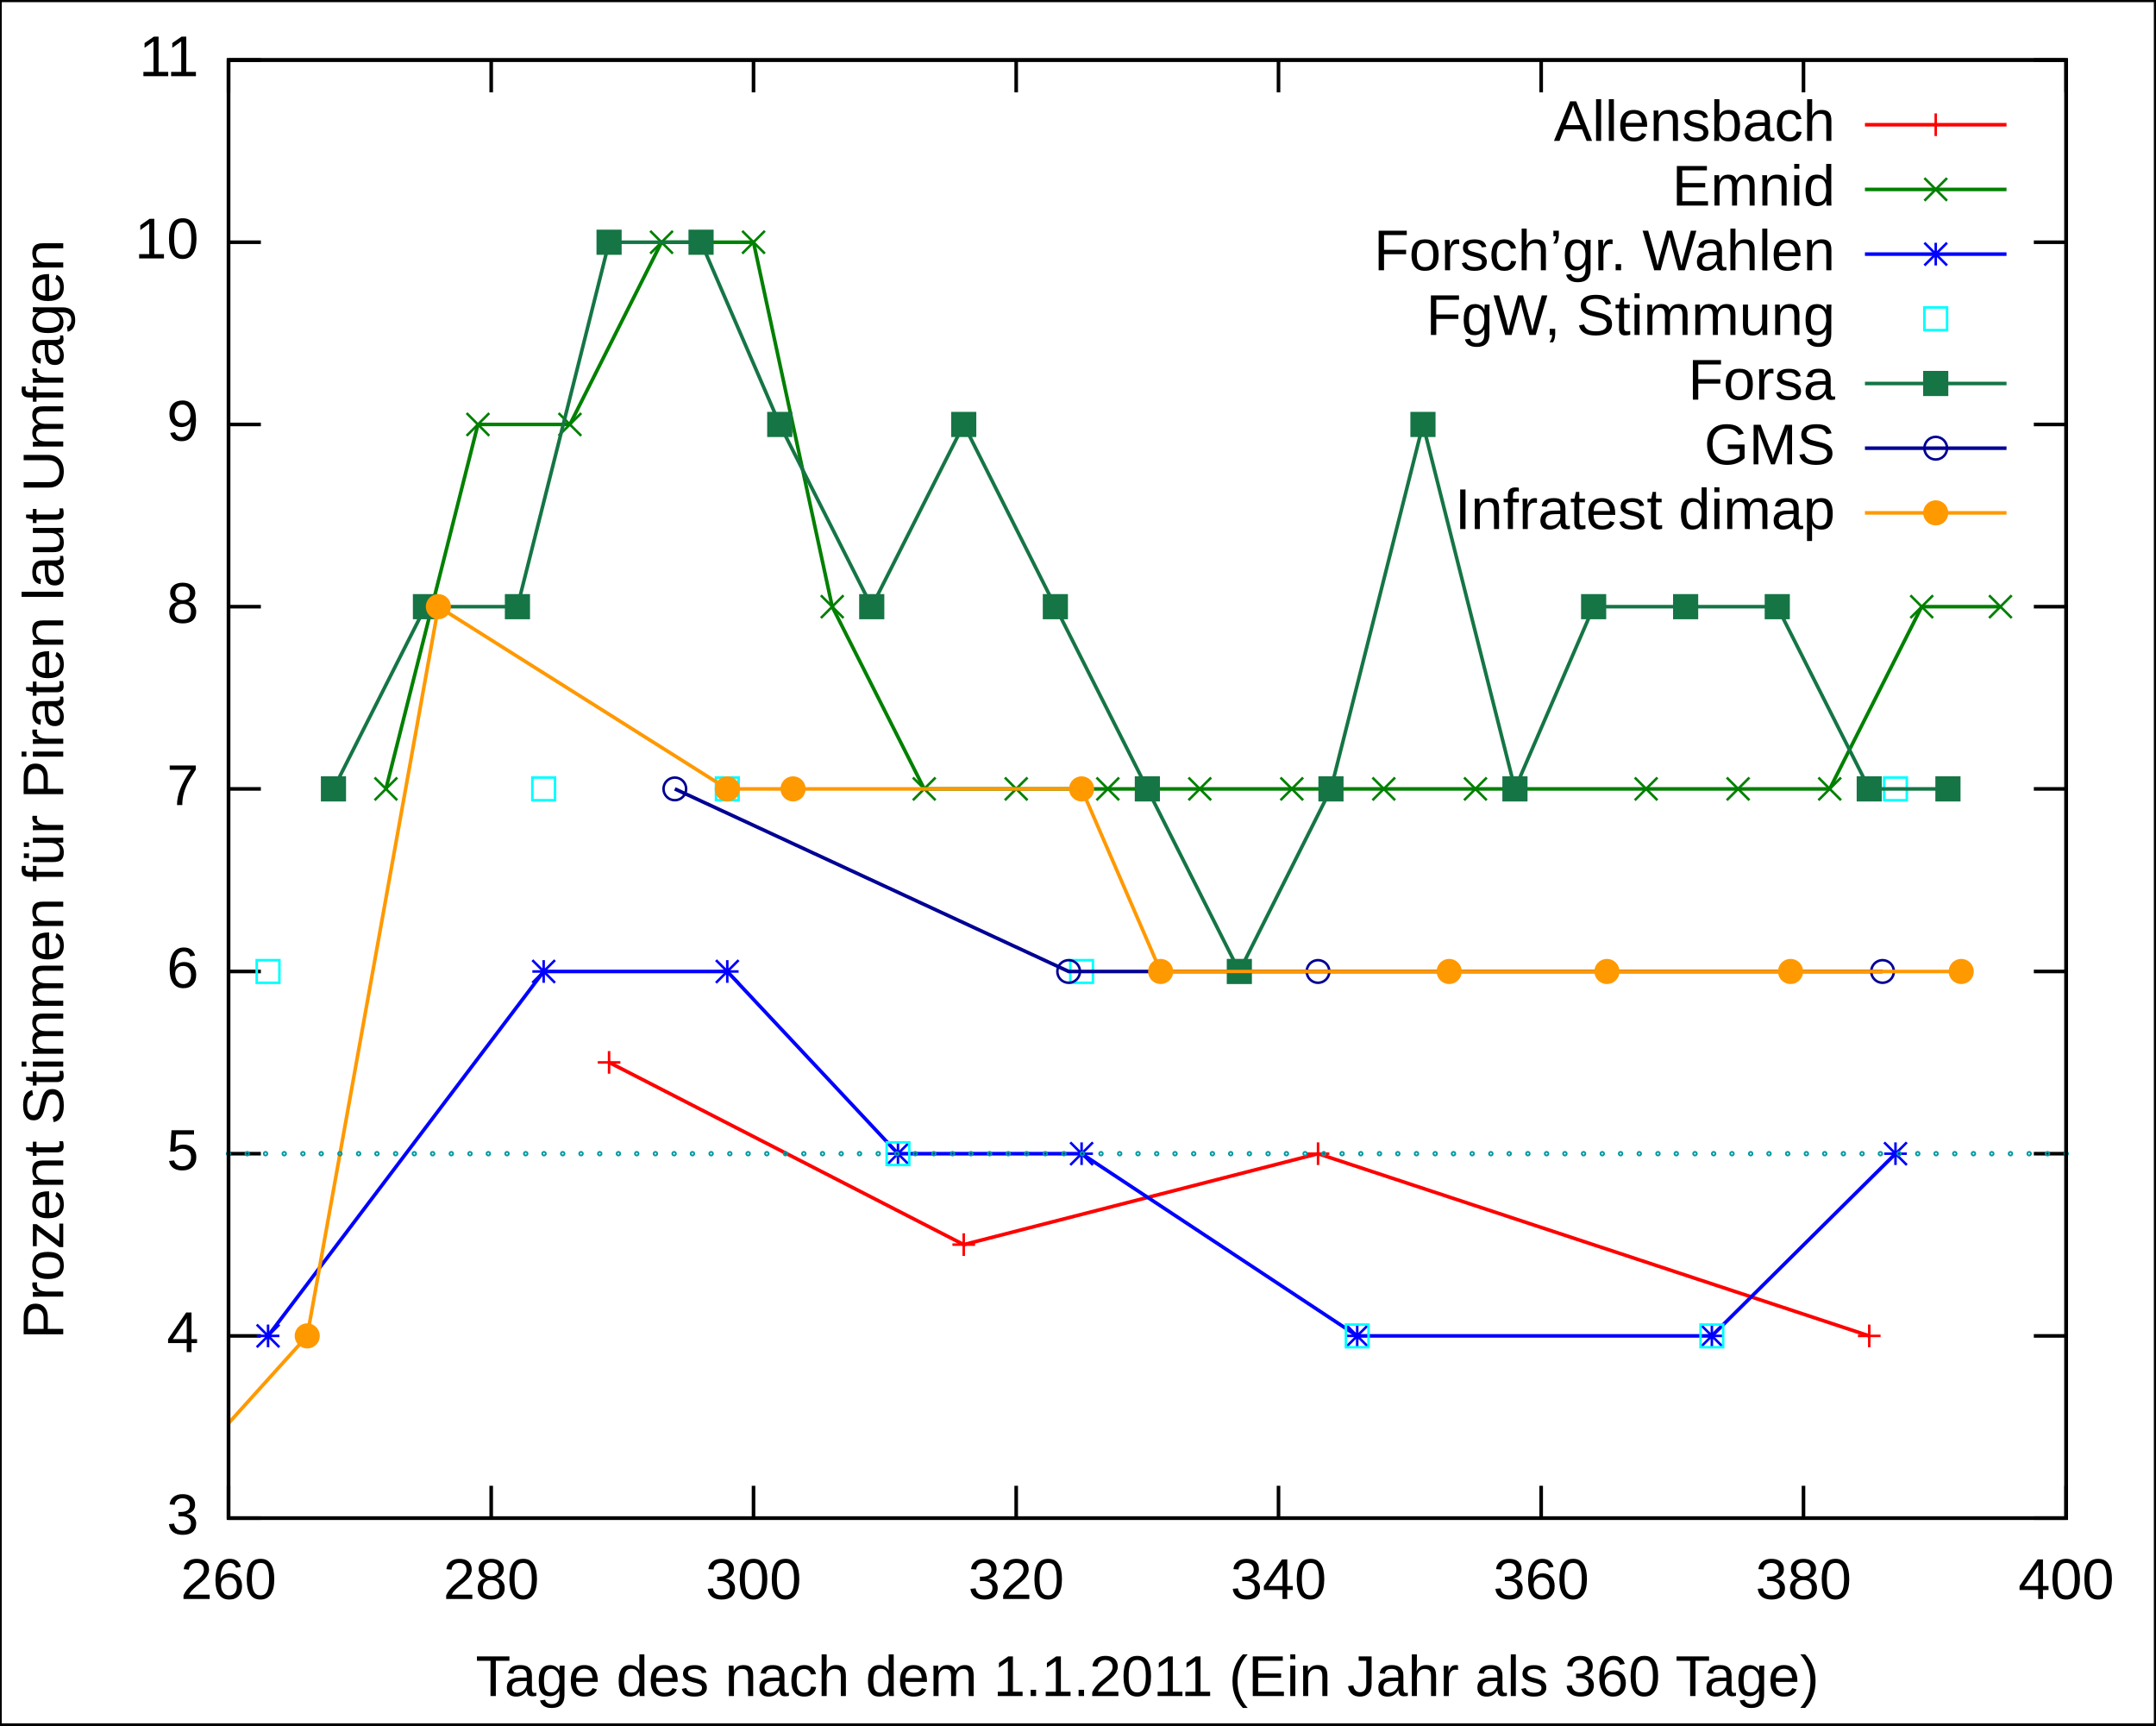
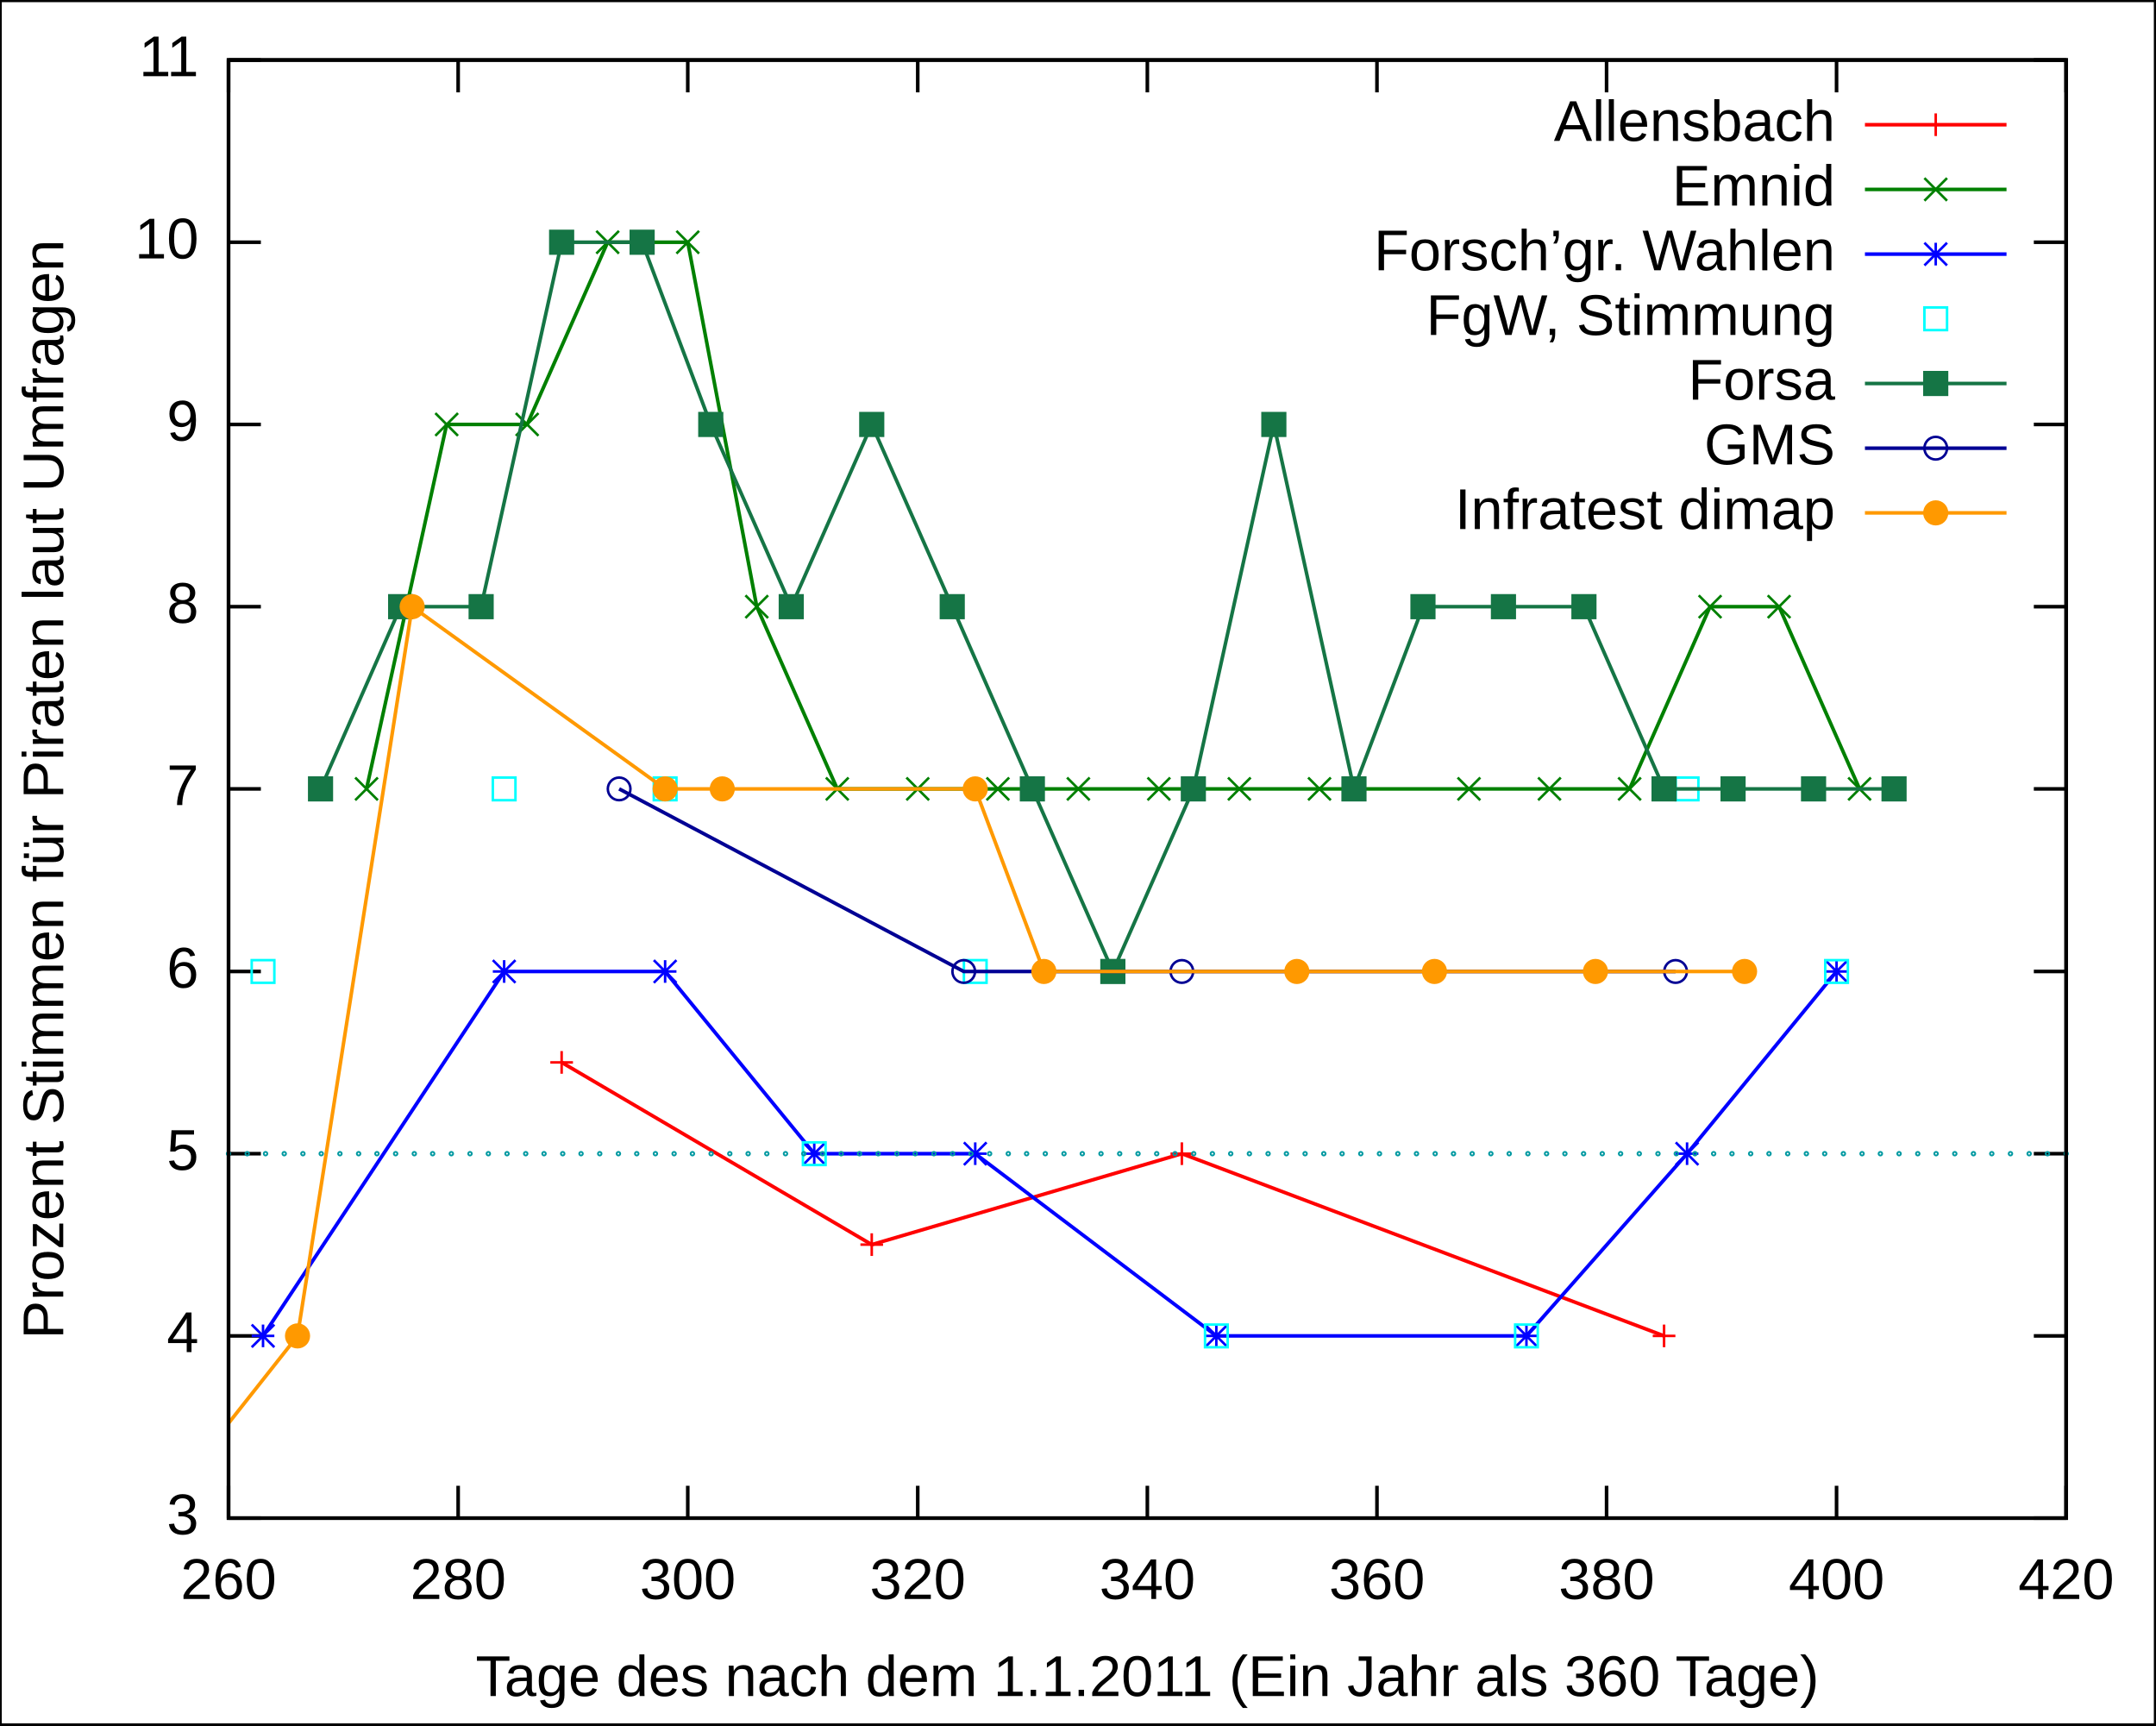
<svg xmlns="http://www.w3.org/2000/svg" xmlns:xlink="http://www.w3.org/1999/xlink" width="600" height="480" viewBox="0 0 600 480">
  <defs>
    <circle id="gpDot" r="0.5" stroke-width="0.5" />
    <path id="gpPt0" stroke-width="0.222" stroke="currentColor" d="M-1,0 h2 M0,-1 v2" />
    <path id="gpPt1" stroke-width="0.222" stroke="currentColor" d="M-1,-1 L1,1 M1,-1 L-1,1" />
    <path id="gpPt2" stroke-width="0.222" stroke="currentColor" d="M-1,0 L1,0 M0,-1 L0,1 M-1,-1 L1,1 M-1,1 L1,-1" />
    <rect id="gpPt3" stroke-width="0.222" stroke="currentColor" x="-1" y="-1" width="2" height="2" />
    <rect id="gpPt4" stroke-width="0.222" stroke="currentColor" fill="currentColor" x="-1" y="-1" width="2" height="2" />
    <circle id="gpPt5" stroke-width="0.222" stroke="currentColor" cx="0" cy="0" r="1" />
    <use xlink:href="#gpPt5" id="gpPt6" fill="currentColor" stroke="none" />
    <path id="gpPt7" stroke-width="0.222" stroke="currentColor" d="M0,-1.33 L-1.33,0.67 L1.33,0.67 z" />
    <use xlink:href="#gpPt7" id="gpPt8" fill="currentColor" stroke="none" />
    <use xlink:href="#gpPt7" id="gpPt9" stroke="currentColor" transform="rotate(180)" />
    <use xlink:href="#gpPt9" id="gpPt10" fill="currentColor" stroke="none" />
    <use xlink:href="#gpPt3" id="gpPt11" stroke="currentColor" transform="rotate(45)" />
    <use xlink:href="#gpPt11" id="gpPt12" fill="currentColor" stroke="none" />
  </defs>
  <g style="fill:none; color:white; stroke:currentColor; stroke-width:1.00; stroke-linecap:butt; stroke-linejoin:miter">
</g>
  <g style="fill:none; color:black; stroke:currentColor; stroke-width:1.00; stroke-linecap:butt; stroke-linejoin:miter">
    <g style="stroke:none; shape-rendering:crispEdges">
      <polygon fill="rgb(255, 255, 255)" points="0.0,480.0 599.9,480.0 599.9,0.1 0.0,0.1 " />
    </g>
    <path stroke="black" d="M0.0,480.0 L0.0,0.1 L599.9,0.1 L599.9,480.0 L0.0,480.0 M63.6,422.4 L72.6,422.4 M575.0,422.4    L566.0,422.4 " />
    <g transform="translate(55.3,426.9)" style="stroke:none; fill:black; font-family:Arial; font-size:12.00pt; text-anchor:end">
      <text> 3</text>
    </g>
    <path d="M63.6,371.7 L72.6,371.7 M575.0,371.7 L566.0,371.7 " />
    <g transform="translate(55.3,376.2)" style="stroke:none; fill:black; font-family:Arial; font-size:12.00pt; text-anchor:end">
      <text> 4</text>
    </g>
    <path d="M63.6,321.0 L72.6,321.0 M575.0,321.0 L566.0,321.0 " />
    <g transform="translate(55.3,325.5)" style="stroke:none; fill:black; font-family:Arial; font-size:12.00pt; text-anchor:end">
      <text> 5</text>
    </g>
    <path d="M63.6,270.3 L72.6,270.3 M575.0,270.3 L566.0,270.3 " />
    <g transform="translate(55.3,274.8)" style="stroke:none; fill:black; font-family:Arial; font-size:12.00pt; text-anchor:end">
      <text> 6</text>
    </g>
    <path d="M63.6,219.5 L72.6,219.5 M575.0,219.5 L566.0,219.5 " />
    <g transform="translate(55.3,224.0)" style="stroke:none; fill:black; font-family:Arial; font-size:12.00pt; text-anchor:end">
      <text> 7</text>
    </g>
    <path d="M63.6,168.8 L72.6,168.8 M575.0,168.8 L566.0,168.8 " />
    <g transform="translate(55.3,173.3)" style="stroke:none; fill:black; font-family:Arial; font-size:12.00pt; text-anchor:end">
      <text> 8</text>
    </g>
    <path d="M63.6,118.1 L72.6,118.1 M575.0,118.1 L566.0,118.1 " />
    <g transform="translate(55.3,122.6)" style="stroke:none; fill:black; font-family:Arial; font-size:12.00pt; text-anchor:end">
      <text> 9</text>
    </g>
    <path d="M63.6,67.4 L72.6,67.4 M575.0,67.4 L566.0,67.4 " />
    <g transform="translate(55.3,71.9)" style="stroke:none; fill:black; font-family:Arial; font-size:12.00pt; text-anchor:end">
      <text> 10</text>
    </g>
    <path d="M63.6,16.7 L72.6,16.7 M575.0,16.7 L566.0,16.7 " />
    <g transform="translate(55.3,21.2)" style="stroke:none; fill:black; font-family:Arial; font-size:12.00pt; text-anchor:end">
      <text> 11</text>
    </g>
    <path d="M63.6,422.4 L63.6,413.4 M63.6,16.7 L63.6,25.7 " />
    <g transform="translate(63.6,444.9)" style="stroke:none; fill:black; font-family:Arial; font-size:12.00pt; text-anchor:middle">
      <text> 260</text>
    </g>
-     <path d="M136.7,422.4 L136.7,413.4 M136.7,16.7 L136.7,25.7 " />
-     <g transform="translate(136.7,444.9)" style="stroke:none; fill:black; font-family:Arial; font-size:12.00pt; text-anchor:middle">
+     <path d="M127.5,422.4 L127.5,413.4 M127.5,16.7 L127.5,25.7 " />
+     <g transform="translate(127.5,444.9)" style="stroke:none; fill:black; font-family:Arial; font-size:12.00pt; text-anchor:middle">
      <text> 280</text>
    </g>
-     <path d="M209.7,422.4 L209.7,413.4 M209.7,16.7 L209.7,25.7 " />
-     <g transform="translate(209.7,444.9)" style="stroke:none; fill:black; font-family:Arial; font-size:12.00pt; text-anchor:middle">
+     <path d="M191.4,422.4 L191.4,413.4 M191.4,16.7 L191.4,25.7 " />
+     <g transform="translate(191.4,444.9)" style="stroke:none; fill:black; font-family:Arial; font-size:12.00pt; text-anchor:middle">
      <text> 300</text>
    </g>
-     <path d="M282.8,422.4 L282.8,413.4 M282.8,16.7 L282.8,25.7 " />
-     <g transform="translate(282.8,444.9)" style="stroke:none; fill:black; font-family:Arial; font-size:12.00pt; text-anchor:middle">
+     <path d="M255.4,422.4 L255.4,413.4 M255.4,16.7 L255.4,25.7 " />
+     <g transform="translate(255.4,444.9)" style="stroke:none; fill:black; font-family:Arial; font-size:12.00pt; text-anchor:middle">
      <text> 320</text>
    </g>
-     <path d="M355.8,422.4 L355.8,413.4 M355.8,16.7 L355.8,25.7 " />
-     <g transform="translate(355.8,444.9)" style="stroke:none; fill:black; font-family:Arial; font-size:12.00pt; text-anchor:middle">
+     <path d="M319.3,422.4 L319.3,413.4 M319.3,16.7 L319.3,25.7 " />
+     <g transform="translate(319.3,444.9)" style="stroke:none; fill:black; font-family:Arial; font-size:12.00pt; text-anchor:middle">
      <text> 340</text>
    </g>
-     <path d="M428.9,422.4 L428.9,413.4 M428.9,16.7 L428.9,25.7 " />
-     <g transform="translate(428.9,444.9)" style="stroke:none; fill:black; font-family:Arial; font-size:12.00pt; text-anchor:middle">
+     <path d="M383.2,422.4 L383.2,413.4 M383.2,16.7 L383.2,25.7 " />
+     <g transform="translate(383.2,444.9)" style="stroke:none; fill:black; font-family:Arial; font-size:12.00pt; text-anchor:middle">
      <text> 360</text>
    </g>
-     <path d="M501.9,422.4 L501.9,413.4 M501.9,16.7 L501.9,25.7 " />
-     <g transform="translate(501.9,444.9)" style="stroke:none; fill:black; font-family:Arial; font-size:12.00pt; text-anchor:middle">
+     <path d="M447.1,422.4 L447.1,413.4 M447.1,16.7 L447.1,25.7 " />
+     <g transform="translate(447.1,444.9)" style="stroke:none; fill:black; font-family:Arial; font-size:12.00pt; text-anchor:middle">
      <text> 380</text>
+     </g>
+     <path d="M511.1,422.4 L511.1,413.4 M511.1,16.7 L511.1,25.7 " />
+     <g transform="translate(511.1,444.9)" style="stroke:none; fill:black; font-family:Arial; font-size:12.00pt; text-anchor:middle">
+       <text> 400</text>
    </g>
    <path d="M575.0,422.4 L575.0,413.4 M575.0,16.7 L575.0,25.7 " />
    <g transform="translate(575.0,444.9)" style="stroke:none; fill:black; font-family:Arial; font-size:12.00pt; text-anchor:middle">
-       <text> 400</text>
+       <text> 420</text>
    </g>
    <path d="M63.6,16.7 L63.6,422.4 L575.0,422.4 L575.0,16.7 L63.6,16.7 Z " />
    <g transform="translate(17.6,219.6) rotate(270)" style="stroke:none; fill:black; font-family:Arial; font-size:12.00pt; text-anchor:middle">
      <text>Prozent Stimmen für Piraten laut Umfragen</text>
    </g>
    <g transform="translate(319.3,471.9)" style="stroke:none; fill:black; font-family:Arial; font-size:12.00pt; text-anchor:middle">
      <text>Tage des nach dem 1.1.2011 (Ein Jahr als 360 Tage)</text>
    </g>
  </g>
  <a xlink:title="Plot #1">
    <g style="fill:none; color:red; stroke:currentColor; stroke-width:1.00; stroke-linecap:butt; stroke-linejoin:miter">
      <g transform="translate(510.7,39.2)" style="stroke:none; fill:black; font-family:Arial; font-size:12.00pt; text-anchor:end">
        <text>Allensbach</text>
      </g>
-       <path d="M519.0,34.7 L558.4,34.7 M520.2,371.7 L366.8,321.0 L268.2,346.3 L169.5,295.6 " />
-       <use xlink:href="#gpPt0" transform="translate(520.2,371.7) scale(3.15)" />
-       <use xlink:href="#gpPt0" transform="translate(366.8,321.0) scale(3.15)" />
-       <use xlink:href="#gpPt0" transform="translate(268.2,346.3) scale(3.15)" />
-       <use xlink:href="#gpPt0" transform="translate(169.5,295.6) scale(3.15)" />
+       <path d="M519.0,34.7 L558.4,34.7 M463.1,371.7 L328.9,321.0 L242.6,346.3 L156.3,295.6 " />
+       <use xlink:href="#gpPt0" transform="translate(463.1,371.7) scale(3.15)" />
+       <use xlink:href="#gpPt0" transform="translate(328.9,321.0) scale(3.15)" />
+       <use xlink:href="#gpPt0" transform="translate(242.6,346.3) scale(3.15)" />
+       <use xlink:href="#gpPt0" transform="translate(156.3,295.6) scale(3.15)" />
      <use xlink:href="#gpPt0" transform="translate(538.7,34.7) scale(3.15)" />
    </g>
  </a>
  <a xlink:title="Plot #2">
    <g style="fill:none; color:green; stroke:currentColor; stroke-width:1.00; stroke-linecap:butt; stroke-linejoin:miter">
      <g transform="translate(510.7,57.2)" style="stroke:none; fill:black; font-family:Arial; font-size:12.00pt; text-anchor:end">
        <text>Emnid</text>
      </g>
-       <path d="M519.0,52.7 L558.4,52.7 M556.7,168.8 L534.8,168.8 L509.2,219.5 L483.7,219.5 L458.1,219.5 L410.6,219.5    L385.1,219.5 L359.5,219.5 L333.9,219.5 L308.3,219.5 L282.8,219.5 L257.2,219.5 L231.6,168.8 L209.7,67.4    L184.1,67.4 L158.6,118.1 L133.0,118.1 L107.4,219.5 " />
-       <use xlink:href="#gpPt1" transform="translate(556.7,168.8) scale(3.15)" />
-       <use xlink:href="#gpPt1" transform="translate(534.8,168.8) scale(3.15)" />
-       <use xlink:href="#gpPt1" transform="translate(509.2,219.5) scale(3.15)" />
-       <use xlink:href="#gpPt1" transform="translate(483.7,219.5) scale(3.15)" />
-       <use xlink:href="#gpPt1" transform="translate(458.1,219.5) scale(3.15)" />
-       <use xlink:href="#gpPt1" transform="translate(410.6,219.5) scale(3.15)" />
-       <use xlink:href="#gpPt1" transform="translate(385.1,219.5) scale(3.15)" />
-       <use xlink:href="#gpPt1" transform="translate(359.5,219.5) scale(3.15)" />
-       <use xlink:href="#gpPt1" transform="translate(333.9,219.5) scale(3.15)" />
-       <use xlink:href="#gpPt1" transform="translate(308.3,219.5) scale(3.15)" />
-       <use xlink:href="#gpPt1" transform="translate(282.8,219.5) scale(3.15)" />
-       <use xlink:href="#gpPt1" transform="translate(257.2,219.5) scale(3.15)" />
-       <use xlink:href="#gpPt1" transform="translate(231.6,168.8) scale(3.15)" />
-       <use xlink:href="#gpPt1" transform="translate(209.7,67.4) scale(3.15)" />
-       <use xlink:href="#gpPt1" transform="translate(184.1,67.4) scale(3.15)" />
-       <use xlink:href="#gpPt1" transform="translate(158.6,118.1) scale(3.15)" />
-       <use xlink:href="#gpPt1" transform="translate(133.0,118.1) scale(3.15)" />
-       <use xlink:href="#gpPt1" transform="translate(107.4,219.5) scale(3.15)" />
+       <path d="M519.0,52.7 L558.4,52.7 M517.5,219.5 L495.1,168.8 L475.9,168.8 L453.5,219.5 L431.2,219.5 L408.8,219.5    L367.2,219.5 L344.9,219.5 L322.5,219.5 L300.1,219.5 L277.7,219.5 L255.4,219.5 L233.0,219.5 L210.6,168.8    L191.4,67.4 L169.1,67.4 L146.7,118.1 L124.3,118.1 L102.0,219.5 " />
+       <use xlink:href="#gpPt1" transform="translate(517.5,219.5) scale(3.15)" />
+       <use xlink:href="#gpPt1" transform="translate(495.1,168.8) scale(3.15)" />
+       <use xlink:href="#gpPt1" transform="translate(475.9,168.8) scale(3.15)" />
+       <use xlink:href="#gpPt1" transform="translate(453.5,219.5) scale(3.15)" />
+       <use xlink:href="#gpPt1" transform="translate(431.2,219.5) scale(3.15)" />
+       <use xlink:href="#gpPt1" transform="translate(408.8,219.5) scale(3.15)" />
+       <use xlink:href="#gpPt1" transform="translate(367.2,219.5) scale(3.15)" />
+       <use xlink:href="#gpPt1" transform="translate(344.9,219.5) scale(3.15)" />
+       <use xlink:href="#gpPt1" transform="translate(322.5,219.5) scale(3.15)" />
+       <use xlink:href="#gpPt1" transform="translate(300.1,219.5) scale(3.15)" />
+       <use xlink:href="#gpPt1" transform="translate(277.7,219.5) scale(3.15)" />
+       <use xlink:href="#gpPt1" transform="translate(255.4,219.5) scale(3.15)" />
+       <use xlink:href="#gpPt1" transform="translate(233.0,219.5) scale(3.15)" />
+       <use xlink:href="#gpPt1" transform="translate(210.6,168.8) scale(3.15)" />
+       <use xlink:href="#gpPt1" transform="translate(191.4,67.4) scale(3.15)" />
+       <use xlink:href="#gpPt1" transform="translate(169.1,67.4) scale(3.15)" />
+       <use xlink:href="#gpPt1" transform="translate(146.7,118.1) scale(3.15)" />
+       <use xlink:href="#gpPt1" transform="translate(124.3,118.1) scale(3.15)" />
+       <use xlink:href="#gpPt1" transform="translate(102.0,219.5) scale(3.15)" />
      <use xlink:href="#gpPt1" transform="translate(538.7,52.7) scale(3.15)" />
    </g>
  </a>
  <a xlink:title="Plot #3">
    <g style="fill:none; color:blue; stroke:currentColor; stroke-width:1.00; stroke-linecap:butt; stroke-linejoin:miter">
      <g transform="translate(510.7,75.2)" style="stroke:none; fill:black; font-family:Arial; font-size:12.00pt; text-anchor:end">
        <text>Forsch’gr. Wahlen</text>
      </g>
-       <path d="M519.0,70.7 L558.4,70.7 M527.5,321.0 L476.4,371.7 L377.7,371.7 L301.0,321.0 L249.9,321.0 L202.4,270.3    L151.3,270.3 L74.6,371.7 " />
-       <use xlink:href="#gpPt2" transform="translate(527.5,321.0) scale(3.15)" />
-       <use xlink:href="#gpPt2" transform="translate(476.4,371.7) scale(3.15)" />
-       <use xlink:href="#gpPt2" transform="translate(377.7,371.7) scale(3.15)" />
-       <use xlink:href="#gpPt2" transform="translate(301.0,321.0) scale(3.15)" />
-       <use xlink:href="#gpPt2" transform="translate(249.9,321.0) scale(3.15)" />
-       <use xlink:href="#gpPt2" transform="translate(202.4,270.3) scale(3.15)" />
-       <use xlink:href="#gpPt2" transform="translate(151.3,270.3) scale(3.15)" />
-       <use xlink:href="#gpPt2" transform="translate(74.6,371.7) scale(3.15)" />
+       <path d="M519.0,70.7 L558.4,70.7 M511.1,270.3 L469.5,321.0 L424.8,371.7 L338.5,371.7 L271.4,321.0 L226.6,321.0    L185.1,270.3 L140.3,270.3 L73.2,371.7 " />
+       <use xlink:href="#gpPt2" transform="translate(511.1,270.3) scale(3.15)" />
+       <use xlink:href="#gpPt2" transform="translate(469.5,321.0) scale(3.15)" />
+       <use xlink:href="#gpPt2" transform="translate(424.8,371.7) scale(3.15)" />
+       <use xlink:href="#gpPt2" transform="translate(338.5,371.7) scale(3.15)" />
+       <use xlink:href="#gpPt2" transform="translate(271.4,321.0) scale(3.15)" />
+       <use xlink:href="#gpPt2" transform="translate(226.6,321.0) scale(3.15)" />
+       <use xlink:href="#gpPt2" transform="translate(185.1,270.3) scale(3.15)" />
+       <use xlink:href="#gpPt2" transform="translate(140.3,270.3) scale(3.15)" />
+       <use xlink:href="#gpPt2" transform="translate(73.2,371.7) scale(3.15)" />
      <use xlink:href="#gpPt2" transform="translate(538.7,70.7) scale(3.15)" />
    </g>
  </a>
  <a xlink:title="Plot #4">
    <g style="fill:none; color:cyan; stroke:currentColor; stroke-width:1.00; stroke-linecap:butt; stroke-linejoin:miter">
      <g transform="translate(510.7,93.2)" style="stroke:none; fill:black; font-family:Arial; font-size:12.00pt; text-anchor:end">
        <text>FgW, Stimmung</text>
      </g>
-       <use xlink:href="#gpPt3" transform="translate(527.5,219.5) scale(3.15)" />
-       <use xlink:href="#gpPt3" transform="translate(476.4,371.7) scale(3.15)" />
-       <use xlink:href="#gpPt3" transform="translate(377.7,371.7) scale(3.15)" />
-       <use xlink:href="#gpPt3" transform="translate(301.0,270.3) scale(3.15)" />
-       <use xlink:href="#gpPt3" transform="translate(249.9,321.0) scale(3.15)" />
-       <use xlink:href="#gpPt3" transform="translate(202.4,219.5) scale(3.15)" />
-       <use xlink:href="#gpPt3" transform="translate(151.3,219.5) scale(3.15)" />
-       <use xlink:href="#gpPt3" transform="translate(74.6,270.3) scale(3.15)" />
+       <use xlink:href="#gpPt3" transform="translate(511.1,270.3) scale(3.15)" />
+       <use xlink:href="#gpPt3" transform="translate(469.5,219.5) scale(3.15)" />
+       <use xlink:href="#gpPt3" transform="translate(424.8,371.7) scale(3.15)" />
+       <use xlink:href="#gpPt3" transform="translate(338.5,371.7) scale(3.15)" />
+       <use xlink:href="#gpPt3" transform="translate(271.4,270.3) scale(3.15)" />
+       <use xlink:href="#gpPt3" transform="translate(226.6,321.0) scale(3.15)" />
+       <use xlink:href="#gpPt3" transform="translate(185.1,219.5) scale(3.15)" />
+       <use xlink:href="#gpPt3" transform="translate(140.3,219.5) scale(3.15)" />
+       <use xlink:href="#gpPt3" transform="translate(73.2,270.3) scale(3.15)" />
      <use xlink:href="#gpPt3" transform="translate(538.7,88.7) scale(3.15)" />
    </g>
  </a>
  <a xlink:title="Plot #5">
    <g style="fill:none; color:#157545; stroke:currentColor; stroke-width:1.00; stroke-linecap:butt; stroke-linejoin:miter">
      <g transform="translate(510.7,111.2)" style="stroke:none; fill:black; font-family:Arial; font-size:12.00pt; text-anchor:end">
        <text>Forsa</text>
      </g>
-       <path d="M519.0,106.7 L558.4,106.7 M542.1,219.5 L520.2,219.5 L494.6,168.8 L469.1,168.8 L443.5,168.8 L421.6,219.5    L396.0,118.1 L370.4,219.5 L344.9,270.3 L319.3,219.5 L293.7,168.8 L268.2,118.1 L242.6,168.8 L217.0,118.1    L195.1,67.4 L169.5,67.4 L144.0,168.8 L118.4,168.8 L92.8,219.5 " />
-       <use xlink:href="#gpPt4" transform="translate(542.1,219.5) scale(3.15)" />
-       <use xlink:href="#gpPt4" transform="translate(520.2,219.5) scale(3.15)" />
-       <use xlink:href="#gpPt4" transform="translate(494.6,168.8) scale(3.15)" />
-       <use xlink:href="#gpPt4" transform="translate(469.1,168.8) scale(3.15)" />
-       <use xlink:href="#gpPt4" transform="translate(443.5,168.8) scale(3.15)" />
-       <use xlink:href="#gpPt4" transform="translate(421.6,219.5) scale(3.15)" />
-       <use xlink:href="#gpPt4" transform="translate(396.0,118.1) scale(3.15)" />
-       <use xlink:href="#gpPt4" transform="translate(370.4,219.5) scale(3.15)" />
-       <use xlink:href="#gpPt4" transform="translate(344.9,270.3) scale(3.15)" />
-       <use xlink:href="#gpPt4" transform="translate(319.3,219.5) scale(3.15)" />
-       <use xlink:href="#gpPt4" transform="translate(293.7,168.8) scale(3.15)" />
-       <use xlink:href="#gpPt4" transform="translate(268.2,118.1) scale(3.15)" />
-       <use xlink:href="#gpPt4" transform="translate(242.6,168.8) scale(3.15)" />
-       <use xlink:href="#gpPt4" transform="translate(217.0,118.1) scale(3.15)" />
-       <use xlink:href="#gpPt4" transform="translate(195.1,67.4) scale(3.15)" />
-       <use xlink:href="#gpPt4" transform="translate(169.5,67.4) scale(3.15)" />
-       <use xlink:href="#gpPt4" transform="translate(144.0,168.8) scale(3.15)" />
-       <use xlink:href="#gpPt4" transform="translate(118.4,168.8) scale(3.15)" />
-       <use xlink:href="#gpPt4" transform="translate(92.8,219.5) scale(3.15)" />
+       <path d="M519.0,106.7 L558.4,106.7 M527.1,219.5 L504.7,219.5 L482.3,219.5 L463.1,219.5 L440.8,168.8 L418.4,168.8    L396.0,168.8 L376.8,219.5 L354.5,118.1 L332.1,219.5 L309.7,270.3 L287.3,219.5 L265.0,168.8 L242.6,118.1    L220.2,168.8 L197.8,118.1 L178.7,67.4 L156.3,67.4 L133.9,168.8 L111.5,168.8 L89.2,219.5 " />
+       <use xlink:href="#gpPt4" transform="translate(527.1,219.5) scale(3.15)" />
+       <use xlink:href="#gpPt4" transform="translate(504.7,219.5) scale(3.15)" />
+       <use xlink:href="#gpPt4" transform="translate(482.3,219.5) scale(3.15)" />
+       <use xlink:href="#gpPt4" transform="translate(463.1,219.5) scale(3.15)" />
+       <use xlink:href="#gpPt4" transform="translate(440.8,168.8) scale(3.15)" />
+       <use xlink:href="#gpPt4" transform="translate(418.4,168.8) scale(3.15)" />
+       <use xlink:href="#gpPt4" transform="translate(396.0,168.8) scale(3.15)" />
+       <use xlink:href="#gpPt4" transform="translate(376.8,219.5) scale(3.15)" />
+       <use xlink:href="#gpPt4" transform="translate(354.5,118.1) scale(3.15)" />
+       <use xlink:href="#gpPt4" transform="translate(332.1,219.5) scale(3.15)" />
+       <use xlink:href="#gpPt4" transform="translate(309.7,270.3) scale(3.15)" />
+       <use xlink:href="#gpPt4" transform="translate(287.3,219.5) scale(3.15)" />
+       <use xlink:href="#gpPt4" transform="translate(265.0,168.8) scale(3.15)" />
+       <use xlink:href="#gpPt4" transform="translate(242.6,118.1) scale(3.15)" />
+       <use xlink:href="#gpPt4" transform="translate(220.2,168.8) scale(3.15)" />
+       <use xlink:href="#gpPt4" transform="translate(197.8,118.1) scale(3.15)" />
+       <use xlink:href="#gpPt4" transform="translate(178.7,67.4) scale(3.15)" />
+       <use xlink:href="#gpPt4" transform="translate(156.3,67.4) scale(3.15)" />
+       <use xlink:href="#gpPt4" transform="translate(133.9,168.8) scale(3.15)" />
+       <use xlink:href="#gpPt4" transform="translate(111.5,168.8) scale(3.15)" />
+       <use xlink:href="#gpPt4" transform="translate(89.2,219.5) scale(3.15)" />
      <use xlink:href="#gpPt4" transform="translate(538.7,106.7) scale(3.15)" />
    </g>
  </a>
  <a xlink:title="Plot #6">
    <g style="fill:none; color:#000094; stroke:currentColor; stroke-width:1.00; stroke-linecap:butt; stroke-linejoin:miter">
      <g transform="translate(510.7,129.2)" style="stroke:none; fill:black; font-family:Arial; font-size:12.00pt; text-anchor:end">
        <text>GMS</text>
      </g>
-       <path d="M519.0,124.7 L558.4,124.7 M523.9,270.3 L366.8,270.3 L297.4,270.3 L187.8,219.5 " />
-       <use xlink:href="#gpPt5" transform="translate(523.9,270.3) scale(3.15)" />
-       <use xlink:href="#gpPt5" transform="translate(366.8,270.3) scale(3.15)" />
-       <use xlink:href="#gpPt5" transform="translate(297.4,270.3) scale(3.15)" />
-       <use xlink:href="#gpPt5" transform="translate(187.8,219.5) scale(3.15)" />
+       <path d="M519.0,124.7 L558.4,124.7 M466.3,270.3 L328.9,270.3 L268.2,270.3 L172.3,219.5 " />
+       <use xlink:href="#gpPt5" transform="translate(466.3,270.3) scale(3.15)" />
+       <use xlink:href="#gpPt5" transform="translate(328.9,270.3) scale(3.15)" />
+       <use xlink:href="#gpPt5" transform="translate(268.2,270.3) scale(3.15)" />
+       <use xlink:href="#gpPt5" transform="translate(172.3,219.5) scale(3.15)" />
      <use xlink:href="#gpPt5" transform="translate(538.7,124.7) scale(3.15)" />
    </g>
  </a>
  <a xlink:title="Plot #7">
    <g style="fill:none; color:#FF9900; stroke:currentColor; stroke-width:1.00; stroke-linecap:butt; stroke-linejoin:miter">
      <g transform="translate(510.7,147.2)" style="stroke:none; fill:black; font-family:Arial; font-size:12.00pt; text-anchor:end">
        <text>Infratest dimap</text>
      </g>
-       <path d="M519.0,142.7 L558.4,142.7 M545.8,270.3 L498.3,270.3 L447.2,270.3 L403.3,270.3 L323.0,270.3 L301.0,219.5    L220.7,219.5 L202.4,219.5 L122.0,168.8 L85.5,371.7 L63.6,396.0 " />
-       <use xlink:href="#gpPt6" transform="translate(545.8,270.3) scale(3.15)" />
-       <use xlink:href="#gpPt6" transform="translate(498.3,270.3) scale(3.15)" />
-       <use xlink:href="#gpPt6" transform="translate(447.2,270.3) scale(3.15)" />
-       <use xlink:href="#gpPt6" transform="translate(403.3,270.3) scale(3.15)" />
-       <use xlink:href="#gpPt6" transform="translate(323.0,270.3) scale(3.15)" />
-       <use xlink:href="#gpPt6" transform="translate(301.0,219.5) scale(3.15)" />
-       <use xlink:href="#gpPt6" transform="translate(220.7,219.5) scale(3.15)" />
-       <use xlink:href="#gpPt6" transform="translate(202.4,219.5) scale(3.15)" />
-       <use xlink:href="#gpPt6" transform="translate(122.0,168.8) scale(3.15)" />
-       <use xlink:href="#gpPt6" transform="translate(85.5,371.7) scale(3.15)" />
+       <path d="M519.0,142.7 L558.4,142.7 M485.5,270.3 L444.0,270.3 L399.2,270.3 L360.9,270.3 L290.5,270.3 L271.4,219.5    L201.0,219.5 L185.1,219.5 L114.7,168.8 L82.8,371.7 L63.6,396.0 " />
+       <use xlink:href="#gpPt6" transform="translate(485.5,270.3) scale(3.15)" />
+       <use xlink:href="#gpPt6" transform="translate(444.0,270.3) scale(3.15)" />
+       <use xlink:href="#gpPt6" transform="translate(399.2,270.3) scale(3.15)" />
+       <use xlink:href="#gpPt6" transform="translate(360.9,270.3) scale(3.15)" />
+       <use xlink:href="#gpPt6" transform="translate(290.5,270.3) scale(3.15)" />
+       <use xlink:href="#gpPt6" transform="translate(271.4,219.5) scale(3.15)" />
+       <use xlink:href="#gpPt6" transform="translate(201.0,219.5) scale(3.15)" />
+       <use xlink:href="#gpPt6" transform="translate(185.1,219.5) scale(3.15)" />
+       <use xlink:href="#gpPt6" transform="translate(114.7,168.8) scale(3.15)" />
+       <use xlink:href="#gpPt6" transform="translate(82.8,371.7) scale(3.15)" />
      <use xlink:href="#gpPt6" transform="translate(538.7,142.7) scale(3.15)" />
    </g>
  </a>
  <a xlink:title="Plot #8">
    <g style="fill:none; color:#0099A1; stroke:currentColor; stroke-width:1.00; stroke-linecap:butt; stroke-linejoin:miter">
      <use xlink:href="#gpDot" x="63.6" y="321.0" />
      <use xlink:href="#gpDot" x="68.8" y="321.0" />
      <use xlink:href="#gpDot" x="73.9" y="321.0" />
      <use xlink:href="#gpDot" x="79.1" y="321.0" />
      <use xlink:href="#gpDot" x="84.3" y="321.0" />
      <use xlink:href="#gpDot" x="89.4" y="321.0" />
      <use xlink:href="#gpDot" x="94.6" y="321.0" />
      <use xlink:href="#gpDot" x="99.8" y="321.0" />
      <use xlink:href="#gpDot" x="104.9" y="321.0" />
      <use xlink:href="#gpDot" x="110.1" y="321.0" />
      <use xlink:href="#gpDot" x="115.3" y="321.0" />
      <use xlink:href="#gpDot" x="120.4" y="321.0" />
      <use xlink:href="#gpDot" x="125.6" y="321.0" />
      <use xlink:href="#gpDot" x="130.8" y="321.0" />
      <use xlink:href="#gpDot" x="135.9" y="321.0" />
      <use xlink:href="#gpDot" x="141.1" y="321.0" />
      <use xlink:href="#gpDot" x="146.3" y="321.0" />
      <use xlink:href="#gpDot" x="151.4" y="321.0" />
      <use xlink:href="#gpDot" x="156.6" y="321.0" />
      <use xlink:href="#gpDot" x="161.7" y="321.0" />
      <use xlink:href="#gpDot" x="166.9" y="321.0" />
      <use xlink:href="#gpDot" x="172.1" y="321.0" />
      <use xlink:href="#gpDot" x="177.2" y="321.0" />
      <use xlink:href="#gpDot" x="182.4" y="321.0" />
      <use xlink:href="#gpDot" x="187.6" y="321.0" />
      <use xlink:href="#gpDot" x="192.7" y="321.0" />
      <use xlink:href="#gpDot" x="197.9" y="321.0" />
      <use xlink:href="#gpDot" x="203.1" y="321.0" />
      <use xlink:href="#gpDot" x="208.2" y="321.0" />
      <use xlink:href="#gpDot" x="213.4" y="321.0" />
      <use xlink:href="#gpDot" x="218.6" y="321.0" />
      <use xlink:href="#gpDot" x="223.7" y="321.0" />
      <use xlink:href="#gpDot" x="228.9" y="321.0" />
      <use xlink:href="#gpDot" x="234.1" y="321.0" />
      <use xlink:href="#gpDot" x="239.2" y="321.0" />
      <use xlink:href="#gpDot" x="244.4" y="321.0" />
      <use xlink:href="#gpDot" x="249.6" y="321.0" />
      <use xlink:href="#gpDot" x="254.7" y="321.0" />
      <use xlink:href="#gpDot" x="259.9" y="321.0" />
      <use xlink:href="#gpDot" x="265.1" y="321.0" />
      <use xlink:href="#gpDot" x="270.2" y="321.0" />
      <use xlink:href="#gpDot" x="275.4" y="321.0" />
      <use xlink:href="#gpDot" x="280.6" y="321.0" />
      <use xlink:href="#gpDot" x="285.7" y="321.0" />
      <use xlink:href="#gpDot" x="290.9" y="321.0" />
      <use xlink:href="#gpDot" x="296.1" y="321.0" />
      <use xlink:href="#gpDot" x="301.2" y="321.0" />
      <use xlink:href="#gpDot" x="306.4" y="321.0" />
      <use xlink:href="#gpDot" x="311.6" y="321.0" />
      <use xlink:href="#gpDot" x="316.7" y="321.0" />
      <use xlink:href="#gpDot" x="321.9" y="321.0" />
      <use xlink:href="#gpDot" x="327.0" y="321.0" />
      <use xlink:href="#gpDot" x="332.2" y="321.0" />
      <use xlink:href="#gpDot" x="337.4" y="321.0" />
      <use xlink:href="#gpDot" x="342.5" y="321.0" />
      <use xlink:href="#gpDot" x="347.7" y="321.0" />
      <use xlink:href="#gpDot" x="352.9" y="321.0" />
      <use xlink:href="#gpDot" x="358.0" y="321.0" />
      <use xlink:href="#gpDot" x="363.2" y="321.0" />
      <use xlink:href="#gpDot" x="368.4" y="321.0" />
      <use xlink:href="#gpDot" x="373.5" y="321.0" />
      <use xlink:href="#gpDot" x="378.7" y="321.0" />
      <use xlink:href="#gpDot" x="383.9" y="321.0" />
      <use xlink:href="#gpDot" x="389.0" y="321.0" />
      <use xlink:href="#gpDot" x="394.2" y="321.0" />
      <use xlink:href="#gpDot" x="399.4" y="321.0" />
      <use xlink:href="#gpDot" x="404.5" y="321.0" />
      <use xlink:href="#gpDot" x="409.7" y="321.0" />
      <use xlink:href="#gpDot" x="414.9" y="321.0" />
      <use xlink:href="#gpDot" x="420.0" y="321.0" />
      <use xlink:href="#gpDot" x="425.2" y="321.0" />
      <use xlink:href="#gpDot" x="430.4" y="321.0" />
      <use xlink:href="#gpDot" x="435.5" y="321.0" />
      <use xlink:href="#gpDot" x="440.7" y="321.0" />
      <use xlink:href="#gpDot" x="445.9" y="321.0" />
      <use xlink:href="#gpDot" x="451.0" y="321.0" />
      <use xlink:href="#gpDot" x="456.2" y="321.0" />
      <use xlink:href="#gpDot" x="461.4" y="321.0" />
      <use xlink:href="#gpDot" x="466.5" y="321.0" />
      <use xlink:href="#gpDot" x="471.7" y="321.0" />
      <use xlink:href="#gpDot" x="476.9" y="321.0" />
      <use xlink:href="#gpDot" x="482.0" y="321.0" />
      <use xlink:href="#gpDot" x="487.2" y="321.0" />
      <use xlink:href="#gpDot" x="492.3" y="321.0" />
      <use xlink:href="#gpDot" x="497.5" y="321.0" />
      <use xlink:href="#gpDot" x="502.7" y="321.0" />
      <use xlink:href="#gpDot" x="507.8" y="321.0" />
      <use xlink:href="#gpDot" x="513.0" y="321.0" />
      <use xlink:href="#gpDot" x="518.2" y="321.0" />
      <use xlink:href="#gpDot" x="523.3" y="321.0" />
      <use xlink:href="#gpDot" x="528.5" y="321.0" />
      <use xlink:href="#gpDot" x="533.7" y="321.0" />
      <use xlink:href="#gpDot" x="538.8" y="321.0" />
      <use xlink:href="#gpDot" x="544.0" y="321.0" />
      <use xlink:href="#gpDot" x="549.2" y="321.0" />
      <use xlink:href="#gpDot" x="554.3" y="321.0" />
      <use xlink:href="#gpDot" x="559.5" y="321.0" />
      <use xlink:href="#gpDot" x="564.7" y="321.0" />
      <use xlink:href="#gpDot" x="569.8" y="321.0" />
      <use xlink:href="#gpDot" x="575.0" y="321.0" />
    </g>
  </a>
  <g style="fill:none; color:black; stroke:currentColor; stroke-width:1.00; stroke-linecap:butt; stroke-linejoin:miter">
    <path d="M63.6,16.7 L63.6,422.4 L575.0,422.4 L575.0,16.7 L63.6,16.7 Z " />
  </g>
</svg>
